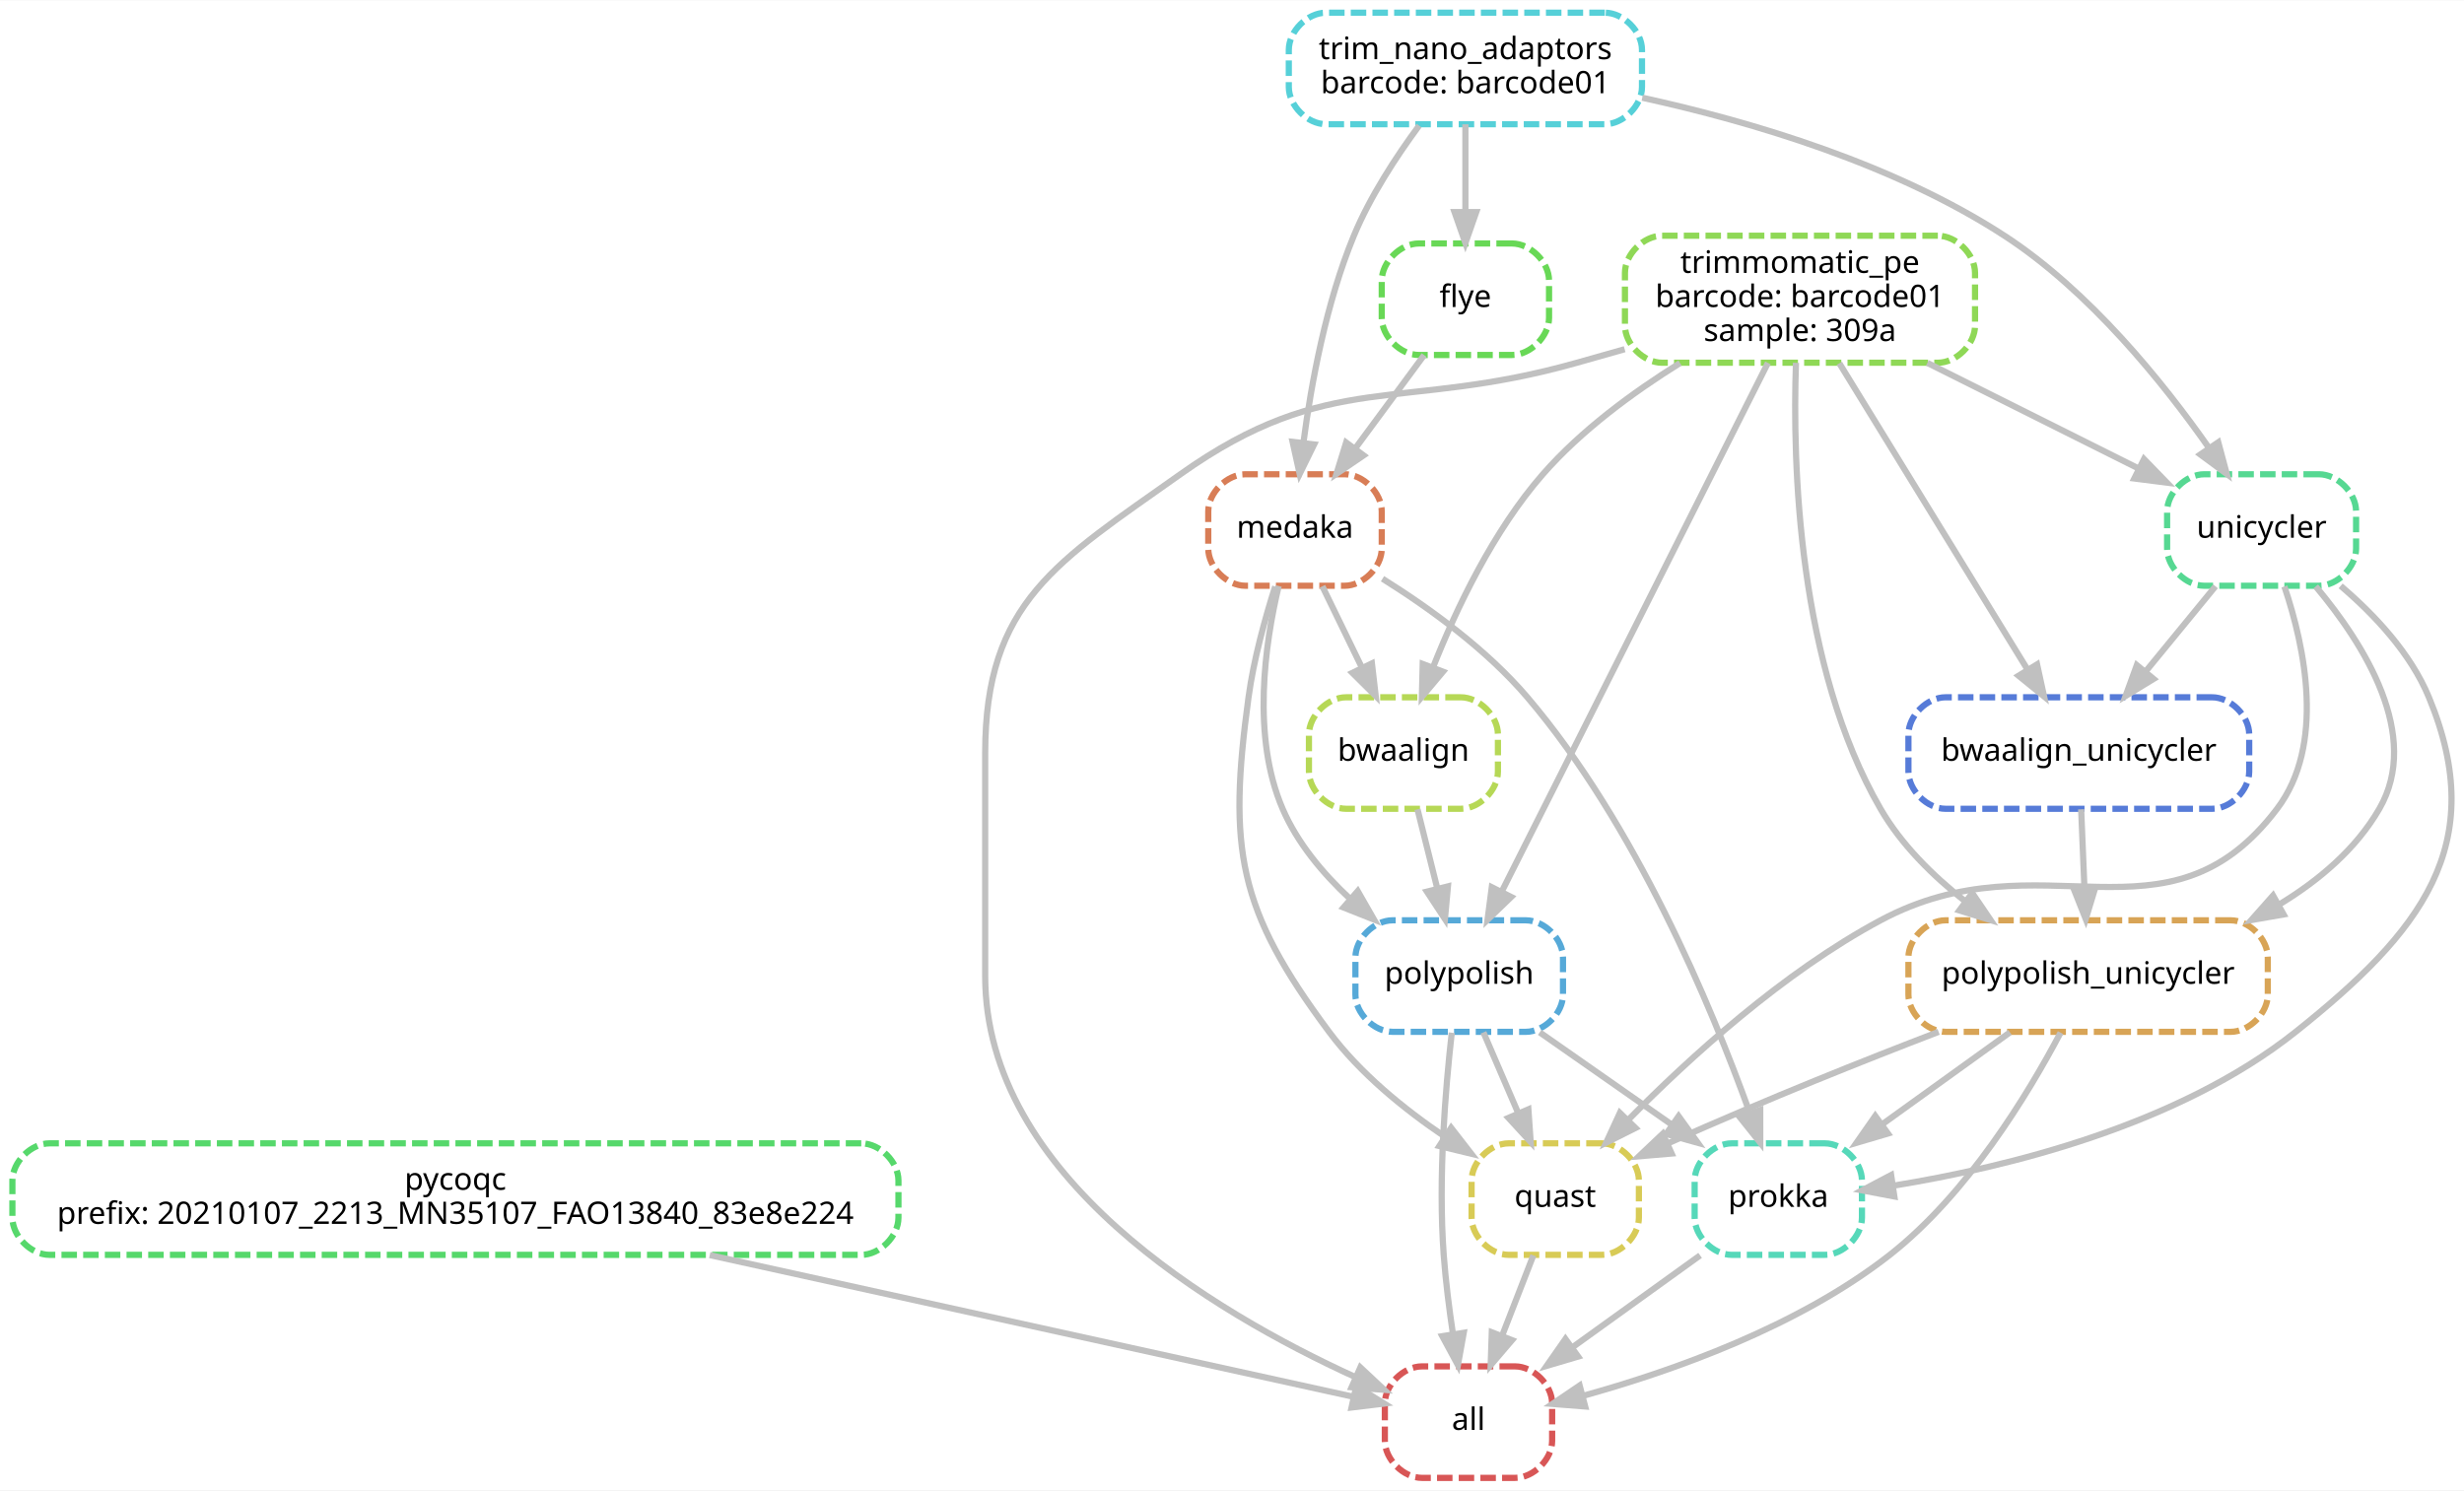
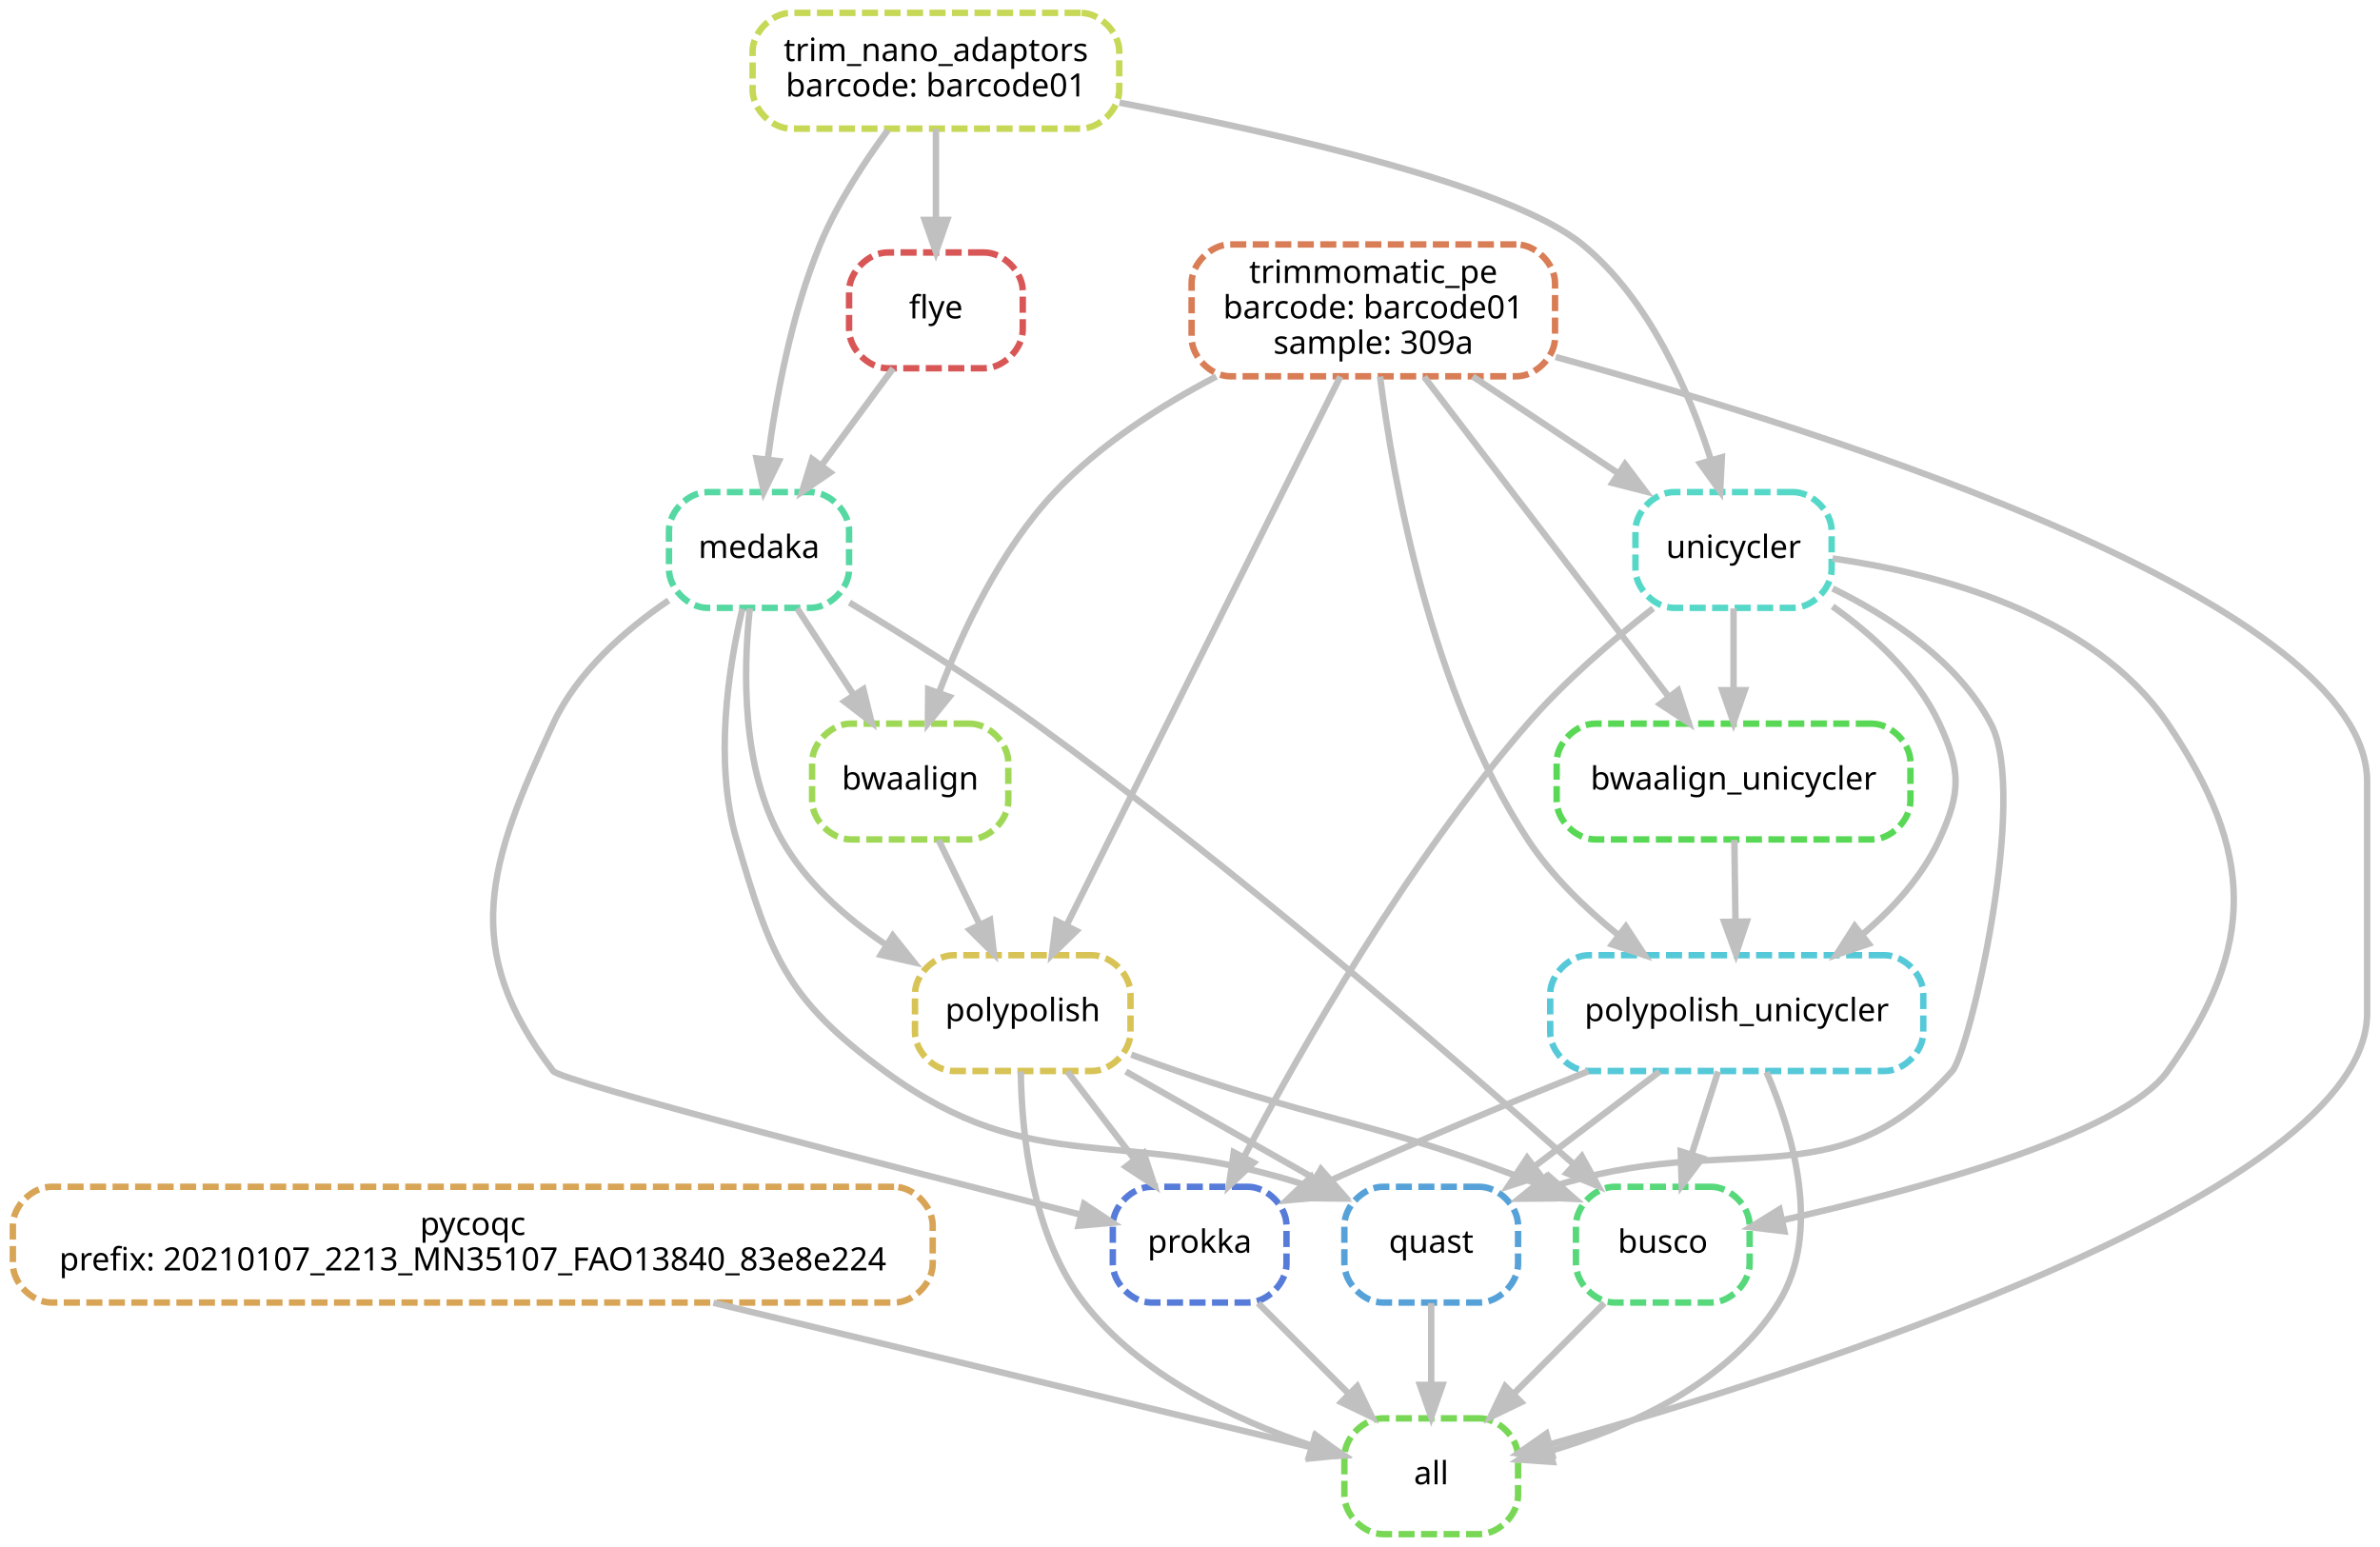
- <svg xmlns="http://www.w3.org/2000/svg" width="795pt" height="481pt" viewBox="0.00 0.00 795.33 481.00">
+ <svg xmlns="http://www.w3.org/2000/svg" width="740pt" height="481pt" viewBox="0.00 0.00 740.00 481.00">
  <g id="graph0" class="graph" transform="scale(1 1) rotate(0) translate(4 477)">
-     <polygon fill="#ffffff" stroke="transparent" points="-4,4 -4,-477 791.332,-477 791.332,4 -4,4" />
+     <polygon fill="#ffffff" stroke="transparent" points="-4,4 -4,-477 736,-477 736,4 -4,4" />
    <g id="node1" class="node">
-       <path fill="none" stroke="#d85656" stroke-width="2" stroke-dasharray="5,2" d="M485,-36C485,-36 455,-36 455,-36 449,-36 443,-30 443,-24 443,-24 443,-12 443,-12 443,-6 449,0 455,0 455,0 485,0 485,0 491,0 497,-6 497,-12 497,-12 497,-24 497,-24 497,-30 491,-36 485,-36" />
-       <text text-anchor="middle" x="470" y="-15.5" font-family="sans" font-size="10.00" fill="#000000">all</text>
+       <path fill="none" stroke="#78d856" stroke-width="2" stroke-dasharray="5,2" d="M456,-36C456,-36 426,-36 426,-36 420,-36 414,-30 414,-24 414,-24 414,-12 414,-12 414,-6 420,0 426,0 426,0 456,0 456,0 462,0 468,-6 468,-12 468,-12 468,-24 468,-24 468,-30 462,-36 456,-36" />
+       <text text-anchor="middle" x="441" y="-15.5" font-family="sans" font-size="10.00" fill="#000000">all</text>
    </g>
    <g id="node2" class="node">
-       <path fill="none" stroke="#56d86b" stroke-width="2" stroke-dasharray="5,2" d="M274,-108C274,-108 12,-108 12,-108 6,-108 0,-102 0,-96 0,-96 0,-84 0,-84 0,-78 6,-72 12,-72 12,-72 274,-72 274,-72 280,-72 286,-78 286,-84 286,-84 286,-96 286,-96 286,-102 280,-108 274,-108" />
+       <path fill="none" stroke="#d8a456" stroke-width="2" stroke-dasharray="5,2" d="M274,-108C274,-108 12,-108 12,-108 6,-108 0,-102 0,-96 0,-96 0,-84 0,-84 0,-78 6,-72 12,-72 12,-72 274,-72 274,-72 280,-72 286,-78 286,-84 286,-84 286,-96 286,-96 286,-102 280,-108 274,-108" />
      <text text-anchor="middle" x="143" y="-93" font-family="sans" font-size="10.00" fill="#000000">pycoqc</text>
      <text text-anchor="middle" x="143" y="-82" font-family="sans" font-size="10.00" fill="#000000">prefix: 20210107_2213_MN35107_FAO13840_83e8e224</text>
    </g>
    <g id="edge1" class="edge">
-       <path fill="none" stroke="#c0c0c0" stroke-width="2" d="M225.094,-71.924C291.82,-57.232 382.833,-37.193 433.008,-26.145" />
-       <polygon fill="#c0c0c0" stroke="#c0c0c0" stroke-width="2" points="433.762,-29.563 442.775,-23.994 432.256,-22.727 433.762,-29.563" />
+       <path fill="none" stroke="#c0c0c0" stroke-width="2" d="M217.813,-71.924C277.119,-57.595 357.477,-38.18 403.831,-26.98" />
+       <polygon fill="#c0c0c0" stroke="#c0c0c0" stroke-width="2" points="404.842,-30.337 413.741,-24.586 403.198,-23.533 404.842,-30.337" />
    </g>
    <g id="node3" class="node">
-       <path fill="none" stroke="#8fd856" stroke-width="2" stroke-dasharray="5,2" d="M621.5,-401C621.5,-401 532.5,-401 532.5,-401 526.5,-401 520.5,-395 520.5,-389 520.5,-389 520.5,-372 520.5,-372 520.5,-366 526.5,-360 532.5,-360 532.5,-360 621.5,-360 621.5,-360 627.5,-360 633.5,-366 633.5,-372 633.5,-372 633.5,-389 633.5,-389 633.5,-395 627.5,-401 621.5,-401" />
-       <text text-anchor="middle" x="577" y="-389" font-family="sans" font-size="10.00" fill="#000000">trimmomatic_pe</text>
-       <text text-anchor="middle" x="577" y="-378" font-family="sans" font-size="10.00" fill="#000000">barcode: barcode01</text>
-       <text text-anchor="middle" x="577" y="-367" font-family="sans" font-size="10.00" fill="#000000">sample: 309a</text>
+       <path fill="none" stroke="#d87d56" stroke-width="2" stroke-dasharray="5,2" d="M467.5,-401C467.5,-401 378.5,-401 378.5,-401 372.5,-401 366.5,-395 366.5,-389 366.5,-389 366.5,-372 366.5,-372 366.5,-366 372.5,-360 378.5,-360 378.5,-360 467.5,-360 467.5,-360 473.5,-360 479.5,-366 479.5,-372 479.5,-372 479.5,-389 479.5,-389 479.5,-395 473.5,-401 467.5,-401" />
+       <text text-anchor="middle" x="423" y="-389" font-family="sans" font-size="10.00" fill="#000000">trimmomatic_pe</text>
+       <text text-anchor="middle" x="423" y="-378" font-family="sans" font-size="10.00" fill="#000000">barcode: barcode01</text>
+       <text text-anchor="middle" x="423" y="-367" font-family="sans" font-size="10.00" fill="#000000">sample: 309a</text>
    </g>
    <g id="edge2" class="edge">
-       <path fill="none" stroke="#c0c0c0" stroke-width="2" d="M520.408,-364.368C515.199,-362.889 510.002,-361.416 505,-360 448.137,-343.909 425.196,-358.198 377,-324 337.18,-295.745 314,-282.826 314,-234 314,-234 314,-234 314,-162 314,-97.309 387.329,-53.635 433.437,-32.568" />
-       <polygon fill="#c0c0c0" stroke="#c0c0c0" stroke-width="2" points="435.096,-35.661 442.827,-28.416 432.266,-29.259 435.096,-35.661" />
+       <path fill="none" stroke="#c0c0c0" stroke-width="2" d="M479.675,-366.014C568.881,-341.531 732,-289.214 732,-234 732,-234 732,-234 732,-162 732,-105.964 556.472,-50.109 478.064,-27.955" />
+       <polygon fill="#c0c0c0" stroke="#c0c0c0" stroke-width="2" points="478.688,-24.496 468.115,-25.178 476.806,-31.238 478.688,-24.496" />
    </g>
    <g id="node4" class="node">
-       <path fill="none" stroke="#56a9d8" stroke-width="2" stroke-dasharray="5,2" d="M488.5,-180C488.5,-180 445.5,-180 445.5,-180 439.5,-180 433.5,-174 433.5,-168 433.5,-168 433.5,-156 433.5,-156 433.5,-150 439.5,-144 445.5,-144 445.5,-144 488.5,-144 488.5,-144 494.5,-144 500.5,-150 500.5,-156 500.5,-156 500.5,-168 500.5,-168 500.5,-174 494.5,-180 488.5,-180" />
-       <text text-anchor="middle" x="467" y="-159.5" font-family="sans" font-size="10.00" fill="#000000">polypolish</text>
+       <path fill="none" stroke="#d8c356" stroke-width="2" stroke-dasharray="5,2" d="M335.5,-180C335.5,-180 292.5,-180 292.5,-180 286.5,-180 280.5,-174 280.5,-168 280.5,-168 280.5,-156 280.5,-156 280.5,-150 286.5,-144 292.5,-144 292.5,-144 335.5,-144 335.5,-144 341.5,-144 347.5,-150 347.5,-156 347.5,-156 347.5,-168 347.5,-168 347.5,-174 341.5,-180 335.5,-180" />
+       <text text-anchor="middle" x="314" y="-159.5" font-family="sans" font-size="10.00" fill="#000000">polypolish</text>
+     </g>
+     <g id="edge8" class="edge">
+       <path fill="none" stroke="#c0c0c0" stroke-width="2" d="M412.745,-359.944C392.996,-320.355 349.685,-233.533 327.572,-189.207" />
+       <polygon fill="#c0c0c0" stroke="#c0c0c0" stroke-width="2" points="330.661,-187.558 323.065,-180.172 324.397,-190.682 330.661,-187.558" />
+     </g>
+     <g id="node8" class="node">
+       <path fill="none" stroke="#9fd856" stroke-width="2" stroke-dasharray="5,2" d="M297.5,-252C297.5,-252 260.5,-252 260.5,-252 254.5,-252 248.5,-246 248.5,-240 248.5,-240 248.5,-228 248.5,-228 248.5,-222 254.5,-216 260.5,-216 260.5,-216 297.5,-216 297.5,-216 303.5,-216 309.5,-222 309.5,-228 309.5,-228 309.5,-240 309.5,-240 309.5,-246 303.5,-252 297.5,-252" />
+       <text text-anchor="middle" x="279" y="-231.5" font-family="sans" font-size="10.00" fill="#000000">bwaalign</text>
+     </g>
+     <g id="edge14" class="edge">
+       <path fill="none" stroke="#c0c0c0" stroke-width="2" d="M374.197,-359.942C356.774,-350.841 338.012,-338.804 324,-324 307.127,-306.173 295.22,-280.803 287.91,-261.54" />
+       <polygon fill="#c0c0c0" stroke="#c0c0c0" stroke-width="2" points="291.189,-260.316 284.505,-252.096 284.604,-262.69 291.189,-260.316" />
+     </g>
+     <g id="node9" class="node">
+       <path fill="none" stroke="#56c9d8" stroke-width="2" stroke-dasharray="5,2" d="M582,-180C582,-180 490,-180 490,-180 484,-180 478,-174 478,-168 478,-168 478,-156 478,-156 478,-150 484,-144 490,-144 490,-144 582,-144 582,-144 588,-144 594,-150 594,-156 594,-156 594,-168 594,-168 594,-174 588,-180 582,-180" />
+       <text text-anchor="middle" x="536" y="-159.5" font-family="sans" font-size="10.00" fill="#000000">polypolish_unicycler</text>
+     </g>
+     <g id="edge16" class="edge">
+       <path fill="none" stroke="#c0c0c0" stroke-width="2" d="M425.094,-359.911C429.247,-327.077 440.886,-261.89 471,-216 478.368,-204.773 488.776,-194.671 499.109,-186.325" />
+       <polygon fill="#c0c0c0" stroke="#c0c0c0" stroke-width="2" points="501.52,-188.886 507.32,-180.02 497.257,-183.334 501.52,-188.886" />
+     </g>
+     <g id="node10" class="node">
+       <path fill="none" stroke="#56d8c9" stroke-width="2" stroke-dasharray="5,2" d="M553.5,-324C553.5,-324 516.5,-324 516.5,-324 510.5,-324 504.5,-318 504.5,-312 504.5,-312 504.5,-300 504.5,-300 504.5,-294 510.5,-288 516.5,-288 516.5,-288 553.5,-288 553.5,-288 559.5,-288 565.5,-294 565.5,-300 565.5,-300 565.5,-312 565.5,-312 565.5,-318 559.5,-324 553.5,-324" />
+       <text text-anchor="middle" x="535" y="-303.5" font-family="sans" font-size="10.00" fill="#000000">unicycler</text>
+     </g>
+     <g id="edge19" class="edge">
+       <path fill="none" stroke="#c0c0c0" stroke-width="2" d="M453.901,-359.945C467.842,-350.672 484.4,-339.658 498.908,-330.007" />
+       <polygon fill="#c0c0c0" stroke="#c0c0c0" stroke-width="2" points="501.248,-332.655 507.635,-324.202 497.371,-326.827 501.248,-332.655" />
+     </g>
+     <g id="node11" class="node">
+       <path fill="none" stroke="#59d856" stroke-width="2" stroke-dasharray="5,2" d="M578,-252C578,-252 492,-252 492,-252 486,-252 480,-246 480,-240 480,-240 480,-228 480,-228 480,-222 486,-216 492,-216 492,-216 578,-216 578,-216 584,-216 590,-222 590,-228 590,-228 590,-240 590,-240 590,-246 584,-252 578,-252" />
+       <text text-anchor="middle" x="535" y="-231.5" font-family="sans" font-size="10.00" fill="#000000">bwaalign_unicycler</text>
+     </g>
+     <g id="edge21" class="edge">
+       <path fill="none" stroke="#c0c0c0" stroke-width="2" d="M438.809,-359.821C458.7,-333.803 492.89,-289.082 514.696,-260.558" />
+       <polygon fill="#c0c0c0" stroke="#c0c0c0" stroke-width="2" points="517.743,-262.335 521.036,-252.265 512.182,-258.084 517.743,-262.335" />
+     </g>
+     <g id="edge3" class="edge">
+       <path fill="none" stroke="#c0c0c0" stroke-width="2" d="M313.39,-143.874C313.657,-124.214 316.895,-92.855 333,-72 350.49,-49.353 380.034,-35.504 403.804,-27.51" />
+       <polygon fill="#c0c0c0" stroke="#c0c0c0" stroke-width="2" points="405.097,-30.773 413.586,-24.434 402.997,-24.095 405.097,-30.773" />
+     </g>
+     <g id="node12" class="node">
+       <path fill="none" stroke="#567bd8" stroke-width="2" stroke-dasharray="5,2" d="M384,-108C384,-108 354,-108 354,-108 348,-108 342,-102 342,-96 342,-96 342,-84 342,-84 342,-78 348,-72 354,-72 354,-72 384,-72 384,-72 390,-72 396,-78 396,-84 396,-84 396,-96 396,-96 396,-102 390,-108 384,-108" />
+       <text text-anchor="middle" x="369" y="-87.5" font-family="sans" font-size="10.00" fill="#000000">prokka</text>
+     </g>
+     <g id="edge26" class="edge">
+       <path fill="none" stroke="#c0c0c0" stroke-width="2" d="M327.879,-143.831C334.214,-135.539 341.838,-125.557 348.793,-116.453" />
+       <polygon fill="#c0c0c0" stroke="#c0c0c0" stroke-width="2" points="351.645,-118.485 354.934,-108.413 346.082,-114.235 351.645,-118.485" />
+     </g>
+     <g id="node13" class="node">
+       <path fill="none" stroke="#56a2d8" stroke-width="2" stroke-dasharray="5,2" d="M456,-108C456,-108 426,-108 426,-108 420,-108 414,-102 414,-96 414,-96 414,-84 414,-84 414,-78 420,-72 426,-72 426,-72 456,-72 456,-72 462,-72 468,-78 468,-84 468,-84 468,-96 468,-96 468,-102 462,-108 456,-108" />
+       <text text-anchor="middle" x="441" y="-87.5" font-family="sans" font-size="10.00" fill="#000000">quast</text>
+     </g>
+     <g id="edge30" class="edge">
+       <path fill="none" stroke="#c0c0c0" stroke-width="2" d="M346.048,-143.831C363.982,-133.664 386.394,-120.958 404.94,-110.444" />
+       <polygon fill="#c0c0c0" stroke="#c0c0c0" stroke-width="2" points="406.724,-113.456 413.697,-105.479 403.271,-107.366 406.724,-113.456" />
+     </g>
+     <g id="node14" class="node">
+       <path fill="none" stroke="#56d87b" stroke-width="2" stroke-dasharray="5,2" d="M528,-108C528,-108 498,-108 498,-108 492,-108 486,-102 486,-96 486,-96 486,-84 486,-84 486,-78 492,-72 498,-72 498,-72 528,-72 528,-72 534,-72 540,-78 540,-84 540,-84 540,-96 540,-96 540,-102 534,-108 528,-108" />
+       <text text-anchor="middle" x="513" y="-87.5" font-family="sans" font-size="10.00" fill="#000000">busco</text>
+     </g>
+     <g id="edge34" class="edge">
+       <path fill="none" stroke="#c0c0c0" stroke-width="2" d="M347.744,-149.078C352.515,-147.329 357.371,-145.591 362,-144 409.78,-127.577 425.555,-127.936 476.181,-108.033" />
+       <polygon fill="#c0c0c0" stroke="#c0c0c0" stroke-width="2" points="477.711,-111.19 485.691,-104.221 475.107,-104.693 477.711,-111.19" />
+     </g>
+     <g id="node5" class="node">
+       <path fill="none" stroke="#56d8a2" stroke-width="2" stroke-dasharray="5,2" d="M248,-324C248,-324 216,-324 216,-324 210,-324 204,-318 204,-312 204,-312 204,-300 204,-300 204,-294 210,-288 216,-288 216,-288 248,-288 248,-288 254,-288 260,-294 260,-300 260,-300 260,-312 260,-312 260,-318 254,-324 248,-324" />
+       <text text-anchor="middle" x="232" y="-303.5" font-family="sans" font-size="10.00" fill="#000000">medaka</text>
+     </g>
+     <g id="edge9" class="edge">
+       <path fill="none" stroke="#c0c0c0" stroke-width="2" d="M229.143,-287.813C227.066,-268.666 226.48,-238.267 239,-216 246.539,-202.591 258.951,-191.652 271.528,-183.213" />
+       <polygon fill="#c0c0c0" stroke="#c0c0c0" stroke-width="2" points="273.592,-186.05 280.203,-177.771 269.872,-180.12 273.592,-186.05" />
+     </g>
+     <g id="edge15" class="edge">
+       <path fill="none" stroke="#c0c0c0" stroke-width="2" d="M243.86,-287.831C249.163,-279.708 255.524,-269.964 261.367,-261.012" />
+       <polygon fill="#c0c0c0" stroke="#c0c0c0" stroke-width="2" points="264.445,-262.7 266.98,-252.413 258.583,-258.874 264.445,-262.7" />
+     </g>
+     <g id="edge24" class="edge">
+       <path fill="none" stroke="#c0c0c0" stroke-width="2" d="M203.895,-290.324C190.359,-281.103 175.474,-268.085 168,-252 147.774,-208.47 138.792,-182.091 168,-144 170.547,-140.678 274.795,-113.853 332.124,-99.305" />
+       <polygon fill="#c0c0c0" stroke="#c0c0c0" stroke-width="2" points="333.077,-102.674 341.911,-96.825 331.358,-95.888 333.077,-102.674" />
+     </g>
+     <g id="edge28" class="edge">
+       <path fill="none" stroke="#c0c0c0" stroke-width="2" d="M226.818,-287.678C222.46,-269.208 217.968,-240.069 225,-216 235.65,-179.551 240.369,-166.444 271,-144 318.314,-109.331 344.699,-127.858 404.291,-107.755" />
+       <polygon fill="#c0c0c0" stroke="#c0c0c0" stroke-width="2" points="405.523,-111.031 413.738,-104.341 403.144,-104.448 405.523,-111.031" />
+     </g>
+     <g id="edge32" class="edge">
+       <path fill="none" stroke="#c0c0c0" stroke-width="2" d="M260.111,-289.64C277.216,-279.372 299.297,-265.55 318,-252 380.13,-206.989 448.062,-148.164 485.087,-115.207" />
+       <polygon fill="#c0c0c0" stroke="#c0c0c0" stroke-width="2" points="487.815,-117.462 492.941,-108.19 483.152,-112.242 487.815,-117.462" />
+     </g>
+     <g id="node6" class="node">
+       <path fill="none" stroke="#d85656" stroke-width="2" stroke-dasharray="5,2" d="M302,-398.5C302,-398.5 272,-398.5 272,-398.5 266,-398.5 260,-392.5 260,-386.5 260,-386.5 260,-374.5 260,-374.5 260,-368.5 266,-362.5 272,-362.5 272,-362.5 302,-362.5 302,-362.5 308,-362.5 314,-368.5 314,-374.5 314,-374.5 314,-386.5 314,-386.5 314,-392.5 308,-398.5 302,-398.5" />
+       <text text-anchor="middle" x="287" y="-378" font-family="sans" font-size="10.00" fill="#000000">flye</text>
+     </g>
+     <g id="edge11" class="edge">
+       <path fill="none" stroke="#c0c0c0" stroke-width="2" d="M273.686,-362.466C266.98,-353.382 258.724,-342.199 251.333,-332.188" />
+       <polygon fill="#c0c0c0" stroke="#c0c0c0" stroke-width="2" points="254.137,-330.093 245.382,-324.127 248.506,-334.25 254.137,-330.093" />
+     </g>
+     <g id="node7" class="node">
+       <path fill="none" stroke="#c6d856" stroke-width="2" stroke-dasharray="5,2" d="M332,-473C332,-473 242,-473 242,-473 236,-473 230,-467 230,-461 230,-461 230,-449 230,-449 230,-443 236,-437 242,-437 242,-437 332,-437 332,-437 338,-437 344,-443 344,-449 344,-449 344,-461 344,-461 344,-467 338,-473 332,-473" />
+       <text text-anchor="middle" x="287" y="-458" font-family="sans" font-size="10.00" fill="#000000">trim_nano_adaptors</text>
+       <text text-anchor="middle" x="287" y="-447" font-family="sans" font-size="10.00" fill="#000000">barcode: barcode01</text>
+     </g>
+     <g id="edge12" class="edge">
+       <path fill="none" stroke="#c0c0c0" stroke-width="2" d="M272.059,-436.542C264.683,-426.559 256.26,-413.7 251,-401 242.093,-379.497 237.264,-353.484 234.707,-334.119" />
+       <polygon fill="#c0c0c0" stroke="#c0c0c0" stroke-width="2" points="238.173,-333.628 233.508,-324.115 231.222,-334.461 238.173,-333.628" />
+     </g>
+     <g id="edge13" class="edge">
+       <path fill="none" stroke="#c0c0c0" stroke-width="2" d="M287,-436.966C287,-428.518 287,-418.254 287,-408.806" />
+       <polygon fill="#c0c0c0" stroke="#c0c0c0" stroke-width="2" points="290.5,-408.627 287,-398.627 283.5,-408.627 290.5,-408.627" />
+     </g>
+     <g id="edge20" class="edge">
+       <path fill="none" stroke="#c0c0c0" stroke-width="2" d="M344.09,-445.089C395.438,-435.222 466.068,-418.988 488,-401 508.786,-383.952 521.154,-355.423 527.943,-334.069" />
+       <polygon fill="#c0c0c0" stroke="#c0c0c0" stroke-width="2" points="531.369,-334.825 530.84,-324.244 524.655,-332.846 531.369,-334.825" />
+     </g>
+     <g id="edge10" class="edge">
+       <path fill="none" stroke="#c0c0c0" stroke-width="2" d="M287.832,-215.831C291.699,-207.877 296.321,-198.369 300.597,-189.572" />
+       <polygon fill="#c0c0c0" stroke="#c0c0c0" stroke-width="2" points="303.825,-190.937 305.049,-180.413 297.529,-187.877 303.825,-190.937" />
+     </g>
+     <g id="edge4" class="edge">
+       <path fill="none" stroke="#c0c0c0" stroke-width="2" d="M545.257,-143.664C553.559,-124.391 562.529,-93.89 549,-72 533.599,-47.08 502.829,-33.276 478.06,-25.877" />
+       <polygon fill="#c0c0c0" stroke="#c0c0c0" stroke-width="2" points="478.789,-22.448 468.219,-23.171 476.933,-29.197 478.789,-22.448" />
+     </g>
+     <g id="edge25" class="edge">
+       <path fill="none" stroke="#c0c0c0" stroke-width="2" d="M489.877,-143.94C466.789,-134.682 438.281,-122.925 405.411,-108.054" />
+       <polygon fill="#c0c0c0" stroke="#c0c0c0" stroke-width="2" points="406.576,-104.739 396.025,-103.776 403.673,-111.108 406.576,-104.739" />
+     </g>
+     <g id="edge29" class="edge">
+       <path fill="none" stroke="#c0c0c0" stroke-width="2" d="M512.028,-143.831C500.214,-134.878 485.803,-123.956 473.057,-114.296" />
+       <polygon fill="#c0c0c0" stroke="#c0c0c0" stroke-width="2" points="475.049,-111.414 464.965,-108.163 470.82,-116.993 475.049,-111.414" />
+     </g>
+     <g id="edge33" class="edge">
+       <path fill="none" stroke="#c0c0c0" stroke-width="2" d="M530.196,-143.831C527.709,-136.046 524.747,-126.773 521.987,-118.135" />
+       <polygon fill="#c0c0c0" stroke="#c0c0c0" stroke-width="2" points="525.259,-116.874 518.882,-108.413 518.591,-119.004 525.259,-116.874" />
+     </g>
+     <g id="edge17" class="edge">
+       <path fill="none" stroke="#c0c0c0" stroke-width="2" d="M565.783,-288.461C578.561,-279.382 592.016,-267.03 599,-252 605.742,-237.49 605.686,-230.536 599,-216 593.733,-204.548 584.707,-194.616 575.106,-186.503" />
+       <polygon fill="#c0c0c0" stroke="#c0c0c0" stroke-width="2" points="577.003,-183.543 566.976,-180.122 572.682,-189.05 577.003,-183.543" />
+     </g>
+     <g id="edge22" class="edge">
+       <path fill="none" stroke="#c0c0c0" stroke-width="2" d="M535,-287.831C535,-280.131 535,-270.974 535,-262.417" />
+       <polygon fill="#c0c0c0" stroke="#c0c0c0" stroke-width="2" points="538.5,-262.413 535,-252.413 531.5,-262.413 538.5,-262.413" />
+     </g>
+     <g id="edge23" class="edge">
+       <path fill="none" stroke="#c0c0c0" stroke-width="2" d="M510.009,-287.86C497.474,-278.062 482.545,-265.272 471,-252 433.676,-209.093 400.677,-151.17 382.897,-117.473" />
+       <polygon fill="#c0c0c0" stroke="#c0c0c0" stroke-width="2" points="385.811,-115.491 378.087,-108.24 379.603,-118.725 385.811,-115.491" />
+     </g>
+     <g id="edge27" class="edge">
+       <path fill="none" stroke="#c0c0c0" stroke-width="2" d="M565.819,-294.013C583.674,-285.278 604.619,-271.532 615,-252 626.861,-229.683 608.419,-150.07 603,-144 566.258,-102.846 534.769,-126.302 478.001,-107.794" />
+       <polygon fill="#c0c0c0" stroke="#c0c0c0" stroke-width="2" points="478.874,-104.388 468.28,-104.294 476.503,-110.975 478.874,-104.388" />
+     </g>
+     <g id="edge31" class="edge">
+       <path fill="none" stroke="#c0c0c0" stroke-width="2" d="M565.782,-303.372C597.914,-298.801 646.791,-286.281 670,-252 696.91,-212.253 697.88,-183.073 670,-144 655.848,-124.166 591.917,-106.978 550.126,-97.591" />
+       <polygon fill="#c0c0c0" stroke="#c0c0c0" stroke-width="2" points="550.799,-94.156 540.281,-95.431 549.299,-100.993 550.799,-94.156" />
+     </g>
+     <g id="edge18" class="edge">
+       <path fill="none" stroke="#c0c0c0" stroke-width="2" d="M535.252,-215.831C535.359,-208.131 535.486,-198.974 535.605,-190.417" />
+       <polygon fill="#c0c0c0" stroke="#c0c0c0" stroke-width="2" points="539.105,-190.461 535.744,-180.413 532.106,-190.364 539.105,-190.461" />
+     </g>
+     <g id="edge5" class="edge">
+       <path fill="none" stroke="#c0c0c0" stroke-width="2" d="M387.169,-71.831C395.715,-63.285 406.056,-52.944 415.38,-43.62" />
+       <polygon fill="#c0c0c0" stroke="#c0c0c0" stroke-width="2" points="417.99,-45.959 422.587,-36.413 413.041,-41.01 417.99,-45.959" />
+     </g>
+     <g id="edge6" class="edge">
+       <path fill="none" stroke="#c0c0c0" stroke-width="2" d="M441,-71.831C441,-64.131 441,-54.974 441,-46.417" />
+       <polygon fill="#c0c0c0" stroke="#c0c0c0" stroke-width="2" points="444.5,-46.413 441,-36.413 437.5,-46.413 444.5,-46.413" />
    </g>
    <g id="edge7" class="edge">
-       <path fill="none" stroke="#c0c0c0" stroke-width="2" d="M566.652,-359.944C546.721,-320.355 503.012,-233.533 480.697,-189.207" />
-       <polygon fill="#c0c0c0" stroke="#c0c0c0" stroke-width="2" points="483.771,-187.53 476.148,-180.172 477.519,-190.677 483.771,-187.53" />
-     </g>
-     <g id="node8" class="node">
-       <path fill="none" stroke="#b6d856" stroke-width="2" stroke-dasharray="5,2" d="M467.5,-252C467.5,-252 430.5,-252 430.5,-252 424.5,-252 418.5,-246 418.5,-240 418.5,-240 418.5,-228 418.5,-228 418.5,-222 424.5,-216 430.5,-216 430.5,-216 467.5,-216 467.5,-216 473.5,-216 479.5,-222 479.5,-228 479.5,-228 479.5,-240 479.5,-240 479.5,-246 473.5,-252 467.5,-252" />
-       <text text-anchor="middle" x="449" y="-231.5" font-family="sans" font-size="10.00" fill="#000000">bwaalign</text>
-     </g>
-     <g id="edge13" class="edge">
-       <path fill="none" stroke="#c0c0c0" stroke-width="2" d="M538.277,-359.894C523.099,-350.444 506.391,-338.173 494,-324 478.016,-305.717 466.122,-280.751 458.589,-261.751" />
-       <polygon fill="#c0c0c0" stroke="#c0c0c0" stroke-width="2" points="461.77,-260.269 454.952,-252.159 455.225,-262.75 461.77,-260.269" />
-     </g>
-     <g id="node9" class="node">
-       <path fill="none" stroke="#d8a456" stroke-width="2" stroke-dasharray="5,2" d="M716,-180C716,-180 624,-180 624,-180 618,-180 612,-174 612,-168 612,-168 612,-156 612,-156 612,-150 618,-144 624,-144 624,-144 716,-144 716,-144 722,-144 728,-150 728,-156 728,-156 728,-168 728,-168 728,-174 722,-180 716,-180" />
-       <text text-anchor="middle" x="670" y="-159.5" font-family="sans" font-size="10.00" fill="#000000">polypolish_unicycler</text>
-     </g>
-     <g id="edge15" class="edge">
-       <path fill="none" stroke="#c0c0c0" stroke-width="2" d="M575.699,-359.977C574.57,-327.235 576.281,-262.172 603,-216 609.672,-204.47 619.824,-194.422 630.223,-186.22" />
-       <polygon fill="#c0c0c0" stroke="#c0c0c0" stroke-width="2" points="632.603,-188.813 638.553,-180.047 628.435,-183.189 632.603,-188.813" />
-     </g>
-     <g id="node10" class="node">
-       <path fill="none" stroke="#56d892" stroke-width="2" stroke-dasharray="5,2" d="M744.5,-324C744.5,-324 707.5,-324 707.5,-324 701.5,-324 695.5,-318 695.5,-312 695.5,-312 695.5,-300 695.5,-300 695.5,-294 701.5,-288 707.5,-288 707.5,-288 744.5,-288 744.5,-288 750.5,-288 756.5,-294 756.5,-300 756.5,-300 756.5,-312 756.5,-312 756.5,-318 750.5,-324 744.5,-324" />
-       <text text-anchor="middle" x="726" y="-303.5" font-family="sans" font-size="10.00" fill="#000000">unicycler</text>
-     </g>
-     <g id="edge18" class="edge">
-       <path fill="none" stroke="#c0c0c0" stroke-width="2" d="M618.109,-359.945C639.419,-349.29 665.325,-336.337 686.41,-325.795" />
-       <polygon fill="#c0c0c0" stroke="#c0c0c0" stroke-width="2" points="688.044,-328.891 695.423,-321.288 684.914,-322.63 688.044,-328.891" />
-     </g>
-     <g id="node11" class="node">
-       <path fill="none" stroke="#567bd8" stroke-width="2" stroke-dasharray="5,2" d="M710,-252C710,-252 624,-252 624,-252 618,-252 612,-246 612,-240 612,-240 612,-228 612,-228 612,-222 618,-216 624,-216 624,-216 710,-216 710,-216 716,-216 722,-222 722,-228 722,-228 722,-240 722,-240 722,-246 716,-252 710,-252" />
-       <text text-anchor="middle" x="667" y="-231.5" font-family="sans" font-size="10.00" fill="#000000">bwaalign_unicycler</text>
-     </g>
-     <g id="edge20" class="edge">
-       <path fill="none" stroke="#c0c0c0" stroke-width="2" d="M589.704,-359.821C605.619,-333.915 632.925,-289.467 650.457,-260.928" />
-       <polygon fill="#c0c0c0" stroke="#c0c0c0" stroke-width="2" points="653.527,-262.618 655.779,-252.265 647.562,-258.954 653.527,-262.618" />
-     </g>
-     <g id="edge3" class="edge">
-       <path fill="none" stroke="#c0c0c0" stroke-width="2" d="M464.603,-143.716C462.543,-125.523 460.172,-96.815 462,-72 462.617,-63.626 463.765,-54.581 465.003,-46.332" />
-       <polygon fill="#c0c0c0" stroke="#c0c0c0" stroke-width="2" points="468.465,-46.846 466.585,-36.42 461.552,-45.743 468.465,-46.846" />
-     </g>
-     <g id="node12" class="node">
-       <path fill="none" stroke="#56d8b9" stroke-width="2" stroke-dasharray="5,2" d="M585,-108C585,-108 555,-108 555,-108 549,-108 543,-102 543,-96 543,-96 543,-84 543,-84 543,-78 549,-72 555,-72 555,-72 585,-72 585,-72 591,-72 597,-78 597,-84 597,-84 597,-96 597,-96 597,-102 591,-108 585,-108" />
-       <text text-anchor="middle" x="570" y="-87.5" font-family="sans" font-size="10.00" fill="#000000">prokka</text>
-     </g>
-     <g id="edge25" class="edge">
-       <path fill="none" stroke="#c0c0c0" stroke-width="2" d="M492.991,-143.831C505.922,-134.793 521.722,-123.748 535.638,-114.02" />
-       <polygon fill="#c0c0c0" stroke="#c0c0c0" stroke-width="2" points="537.826,-116.761 544.017,-108.163 533.816,-111.023 537.826,-116.761" />
-     </g>
-     <g id="node13" class="node">
-       <path fill="none" stroke="#d8cb56" stroke-width="2" stroke-dasharray="5,2" d="M513,-108C513,-108 483,-108 483,-108 477,-108 471,-102 471,-96 471,-96 471,-84 471,-84 471,-78 477,-72 483,-72 483,-72 513,-72 513,-72 519,-72 525,-78 525,-84 525,-84 525,-96 525,-96 525,-102 519,-108 513,-108" />
-       <text text-anchor="middle" x="498" y="-87.5" font-family="sans" font-size="10.00" fill="#000000">quast</text>
-     </g>
-     <g id="edge29" class="edge">
-       <path fill="none" stroke="#c0c0c0" stroke-width="2" d="M474.823,-143.831C478.211,-135.962 482.254,-126.571 486.008,-117.853" />
-       <polygon fill="#c0c0c0" stroke="#c0c0c0" stroke-width="2" points="489.332,-118.982 490.072,-108.413 482.903,-116.214 489.332,-118.982" />
-     </g>
-     <g id="node5" class="node">
-       <path fill="none" stroke="#d87d56" stroke-width="2" stroke-dasharray="5,2" d="M430,-324C430,-324 398,-324 398,-324 392,-324 386,-318 386,-312 386,-312 386,-300 386,-300 386,-294 392,-288 398,-288 398,-288 430,-288 430,-288 436,-288 442,-294 442,-300 442,-300 442,-312 442,-312 442,-318 436,-324 430,-324" />
-       <text text-anchor="middle" x="414" y="-303.5" font-family="sans" font-size="10.00" fill="#000000">medaka</text>
-     </g>
-     <g id="edge8" class="edge">
-       <path fill="none" stroke="#c0c0c0" stroke-width="2" d="M408.729,-287.923C404.25,-269.134 399.988,-239.276 410,-216 414.749,-204.959 422.988,-195.118 431.751,-186.959" />
-       <polygon fill="#c0c0c0" stroke="#c0c0c0" stroke-width="2" points="434.245,-189.429 439.511,-180.235 429.661,-184.139 434.245,-189.429" />
-     </g>
-     <g id="edge14" class="edge">
-       <path fill="none" stroke="#c0c0c0" stroke-width="2" d="M422.832,-287.831C426.699,-279.877 431.321,-270.369 435.597,-261.572" />
-       <polygon fill="#c0c0c0" stroke="#c0c0c0" stroke-width="2" points="438.825,-262.937 440.049,-252.413 432.529,-259.877 438.825,-262.937" />
-     </g>
-     <g id="edge23" class="edge">
-       <path fill="none" stroke="#c0c0c0" stroke-width="2" d="M442.241,-290.276C457.522,-280.716 475.896,-267.394 489,-252 523.911,-210.988 548.366,-152.336 560.729,-118.008" />
-       <polygon fill="#c0c0c0" stroke="#c0c0c0" stroke-width="2" points="564.168,-118.776 564.175,-108.182 557.563,-116.46 564.168,-118.776" />
-     </g>
-     <g id="edge27" class="edge">
-       <path fill="none" stroke="#c0c0c0" stroke-width="2" d="M407.605,-287.765C404.315,-277.419 400.656,-264.147 399,-252 392.332,-203.081 395.507,-183.594 425,-144 434.965,-130.622 449.165,-119.077 462.396,-110.135" />
-       <polygon fill="#c0c0c0" stroke="#c0c0c0" stroke-width="2" points="464.397,-113.01 470.897,-104.642 460.598,-107.13 464.397,-113.01" />
-     </g>
-     <g id="node6" class="node">
-       <path fill="none" stroke="#68d856" stroke-width="2" stroke-dasharray="5,2" d="M484,-398.5C484,-398.5 454,-398.5 454,-398.5 448,-398.5 442,-392.5 442,-386.5 442,-386.5 442,-374.5 442,-374.5 442,-368.5 448,-362.5 454,-362.5 454,-362.5 484,-362.5 484,-362.5 490,-362.5 496,-368.5 496,-374.5 496,-374.5 496,-386.5 496,-386.5 496,-392.5 490,-398.5 484,-398.5" />
-       <text text-anchor="middle" x="469" y="-378" font-family="sans" font-size="10.00" fill="#000000">flye</text>
-     </g>
-     <g id="edge10" class="edge">
-       <path fill="none" stroke="#c0c0c0" stroke-width="2" d="M455.686,-362.466C448.98,-353.382 440.724,-342.199 433.334,-332.188" />
-       <polygon fill="#c0c0c0" stroke="#c0c0c0" stroke-width="2" points="436.137,-330.093 427.382,-324.127 430.506,-334.25 436.137,-330.093" />
-     </g>
-     <g id="node7" class="node">
-       <path fill="none" stroke="#56d0d8" stroke-width="2" stroke-dasharray="5,2" d="M514,-473C514,-473 424,-473 424,-473 418,-473 412,-467 412,-461 412,-461 412,-449 412,-449 412,-443 418,-437 424,-437 424,-437 514,-437 514,-437 520,-437 526,-443 526,-449 526,-449 526,-461 526,-461 526,-467 520,-473 514,-473" />
-       <text text-anchor="middle" x="469" y="-458" font-family="sans" font-size="10.00" fill="#000000">trim_nano_adaptors</text>
-       <text text-anchor="middle" x="469" y="-447" font-family="sans" font-size="10.00" fill="#000000">barcode: barcode01</text>
-     </g>
-     <g id="edge11" class="edge">
-       <path fill="none" stroke="#c0c0c0" stroke-width="2" d="M454.059,-436.542C446.683,-426.559 438.26,-413.7 433,-401 424.093,-379.497 419.264,-353.484 416.707,-334.119" />
-       <polygon fill="#c0c0c0" stroke="#c0c0c0" stroke-width="2" points="420.173,-333.628 415.508,-324.115 413.223,-334.461 420.173,-333.628" />
-     </g>
-     <g id="edge12" class="edge">
-       <path fill="none" stroke="#c0c0c0" stroke-width="2" d="M469,-436.966C469,-428.518 469,-418.254 469,-408.806" />
-       <polygon fill="#c0c0c0" stroke="#c0c0c0" stroke-width="2" points="472.5,-408.627 469,-398.627 465.5,-408.627 472.5,-408.627" />
-     </g>
-     <g id="edge19" class="edge">
-       <path fill="none" stroke="#c0c0c0" stroke-width="2" d="M526.083,-445.558C561.809,-437.724 607.606,-424.028 643,-401 670.429,-383.154 694.114,-353.778 709.081,-332.411" />
-       <polygon fill="#c0c0c0" stroke="#c0c0c0" stroke-width="2" points="712.016,-334.319 714.759,-324.086 706.233,-330.375 712.016,-334.319" />
-     </g>
-     <g id="edge9" class="edge">
-       <path fill="none" stroke="#c0c0c0" stroke-width="2" d="M453.542,-215.831C455.488,-208.046 457.807,-198.773 459.966,-190.135" />
-       <polygon fill="#c0c0c0" stroke="#c0c0c0" stroke-width="2" points="463.367,-190.964 462.397,-180.413 456.576,-189.266 463.367,-190.964" />
-     </g>
-     <g id="edge4" class="edge">
-       <path fill="none" stroke="#c0c0c0" stroke-width="2" d="M661.115,-143.735C650.516,-123.657 631.039,-91.647 606,-72 576.59,-48.924 536.056,-34.535 506.902,-26.47" />
-       <polygon fill="#c0c0c0" stroke="#c0c0c0" stroke-width="2" points="507.665,-23.051 497.102,-23.877 505.875,-29.819 507.665,-23.051" />
-     </g>
-     <g id="edge24" class="edge">
-       <path fill="none" stroke="#c0c0c0" stroke-width="2" d="M644.766,-143.831C632.212,-134.793 616.872,-123.748 603.361,-114.02" />
-       <polygon fill="#c0c0c0" stroke="#c0c0c0" stroke-width="2" points="605.387,-111.165 595.226,-108.163 601.296,-116.846 605.387,-111.165" />
-     </g>
-     <g id="edge28" class="edge">
-       <path fill="none" stroke="#c0c0c0" stroke-width="2" d="M621.747,-143.999C597.708,-134.765 568.091,-122.993 534.196,-107.931" />
-       <polygon fill="#c0c0c0" stroke="#c0c0c0" stroke-width="2" points="535.565,-104.71 525.008,-103.815 532.702,-111.098 535.565,-104.71" />
-     </g>
-     <g id="edge16" class="edge">
-       <path fill="none" stroke="#c0c0c0" stroke-width="2" d="M743.466,-287.781C759.122,-269.137 777.679,-239.633 764,-216 756.493,-203.03 744.562,-192.904 731.685,-185.108" />
-       <polygon fill="#c0c0c0" stroke="#c0c0c0" stroke-width="2" points="733.101,-181.89 722.663,-180.076 729.692,-188.004 733.101,-181.89" />
-     </g>
-     <g id="edge21" class="edge">
-       <path fill="none" stroke="#c0c0c0" stroke-width="2" d="M711.112,-287.831C704.247,-279.454 695.97,-269.353 688.449,-260.175" />
-       <polygon fill="#c0c0c0" stroke="#c0c0c0" stroke-width="2" points="691.134,-257.93 682.089,-252.413 685.72,-262.366 691.134,-257.93" />
-     </g>
-     <g id="edge22" class="edge">
-       <path fill="none" stroke="#c0c0c0" stroke-width="2" d="M751.505,-287.963C762.475,-278.628 774.115,-266.209 780,-252 799.771,-204.268 777.413,-176.188 737,-144 699.036,-113.763 643.666,-100.248 607.246,-94.352" />
-       <polygon fill="#c0c0c0" stroke="#c0c0c0" stroke-width="2" points="607.458,-90.844 597.049,-92.82 606.418,-97.767 607.458,-90.844" />
-     </g>
-     <g id="edge26" class="edge">
-       <path fill="none" stroke="#c0c0c0" stroke-width="2" d="M733.357,-287.77C740.008,-268.02 746.592,-236.582 731,-216 695.315,-168.894 655.104,-207.885 603,-180 571.654,-163.224 541.439,-135.742 521.535,-115.553" />
-       <polygon fill="#c0c0c0" stroke="#c0c0c0" stroke-width="2" points="523.899,-112.963 514.43,-108.21 518.868,-117.831 523.899,-112.963" />
-     </g>
-     <g id="edge17" class="edge">
-       <path fill="none" stroke="#c0c0c0" stroke-width="2" d="M667.757,-215.831C668.078,-208.131 668.459,-198.974 668.816,-190.417" />
-       <polygon fill="#c0c0c0" stroke="#c0c0c0" stroke-width="2" points="672.313,-190.55 669.233,-180.413 665.319,-190.259 672.313,-190.55" />
-     </g>
-     <g id="edge5" class="edge">
-       <path fill="none" stroke="#c0c0c0" stroke-width="2" d="M544.766,-71.831C532.212,-62.793 516.872,-51.748 503.361,-42.02" />
-       <polygon fill="#c0c0c0" stroke="#c0c0c0" stroke-width="2" points="505.387,-39.166 495.226,-36.163 501.296,-44.846 505.387,-39.166" />
-     </g>
-     <g id="edge6" class="edge">
-       <path fill="none" stroke="#c0c0c0" stroke-width="2" d="M490.934,-71.831C487.874,-63.962 484.222,-54.571 480.832,-45.853" />
-       <polygon fill="#c0c0c0" stroke="#c0c0c0" stroke-width="2" points="484.047,-44.465 477.161,-36.413 477.523,-47.002 484.047,-44.465" />
+       <path fill="none" stroke="#c0c0c0" stroke-width="2" d="M494.831,-71.831C486.285,-63.285 475.944,-52.944 466.62,-43.62" />
+       <polygon fill="#c0c0c0" stroke="#c0c0c0" stroke-width="2" points="468.959,-41.01 459.413,-36.413 464.01,-45.959 468.959,-41.01" />
    </g>
  </g>
</svg>
